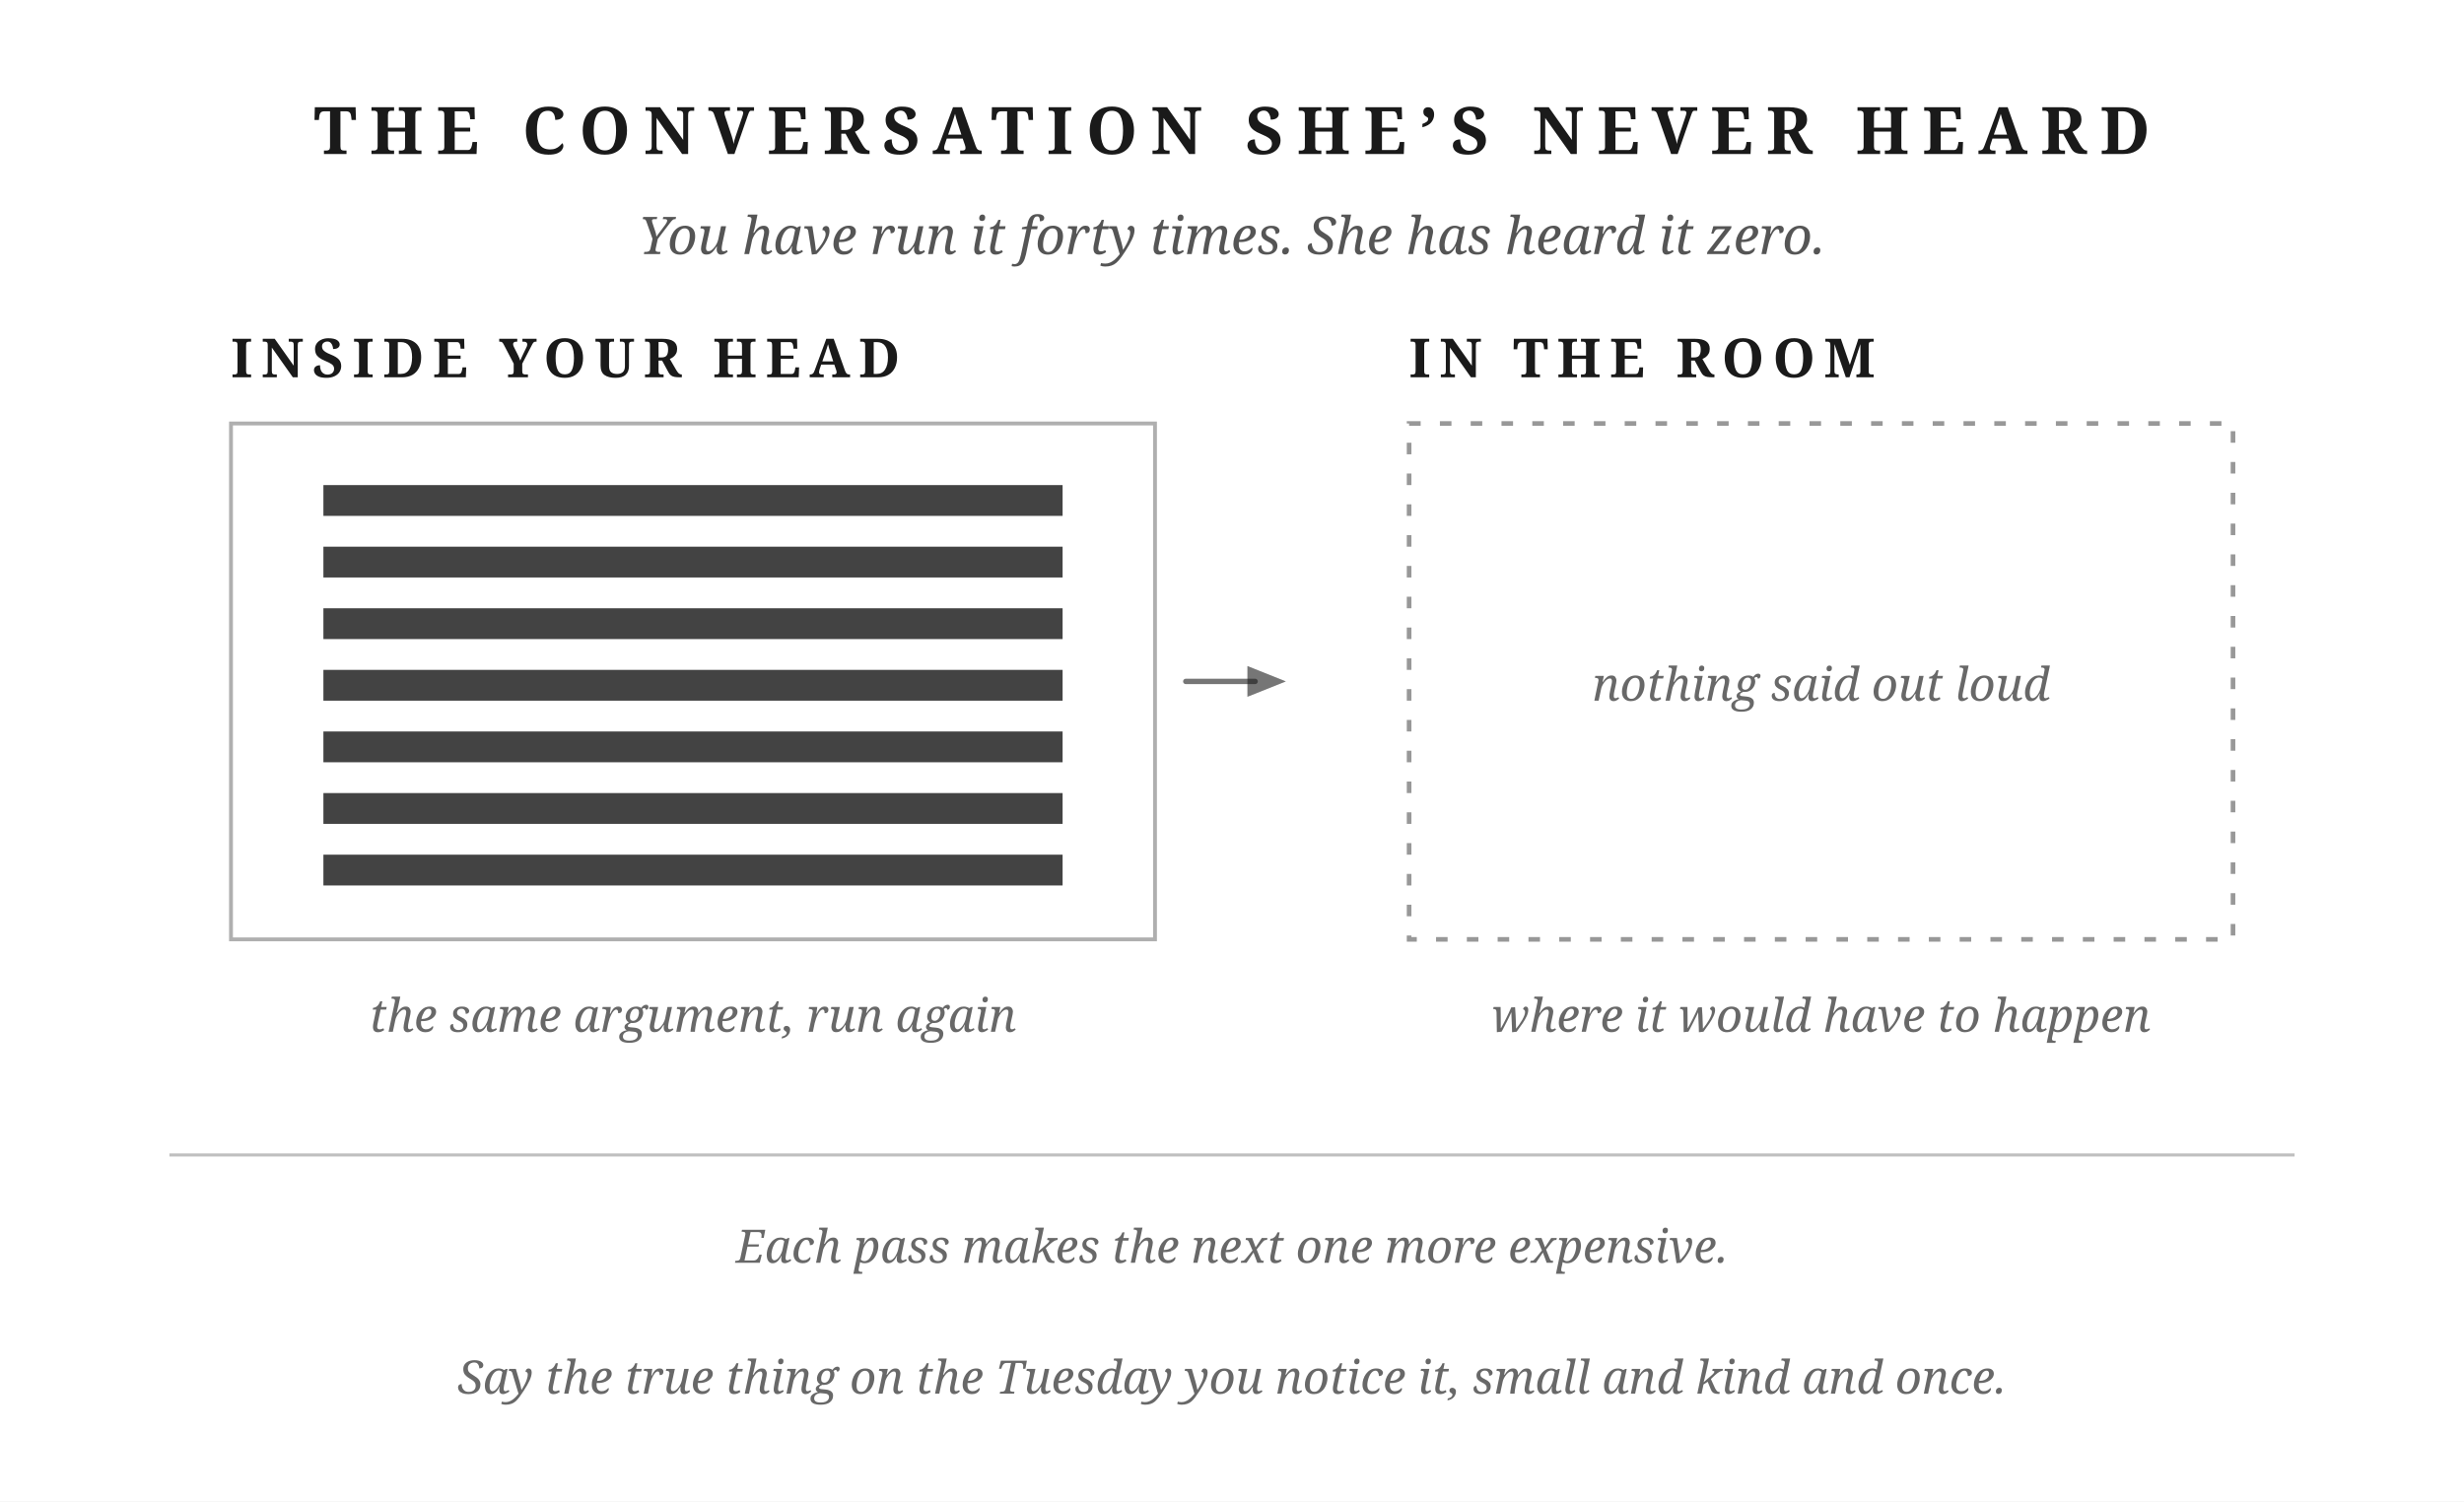
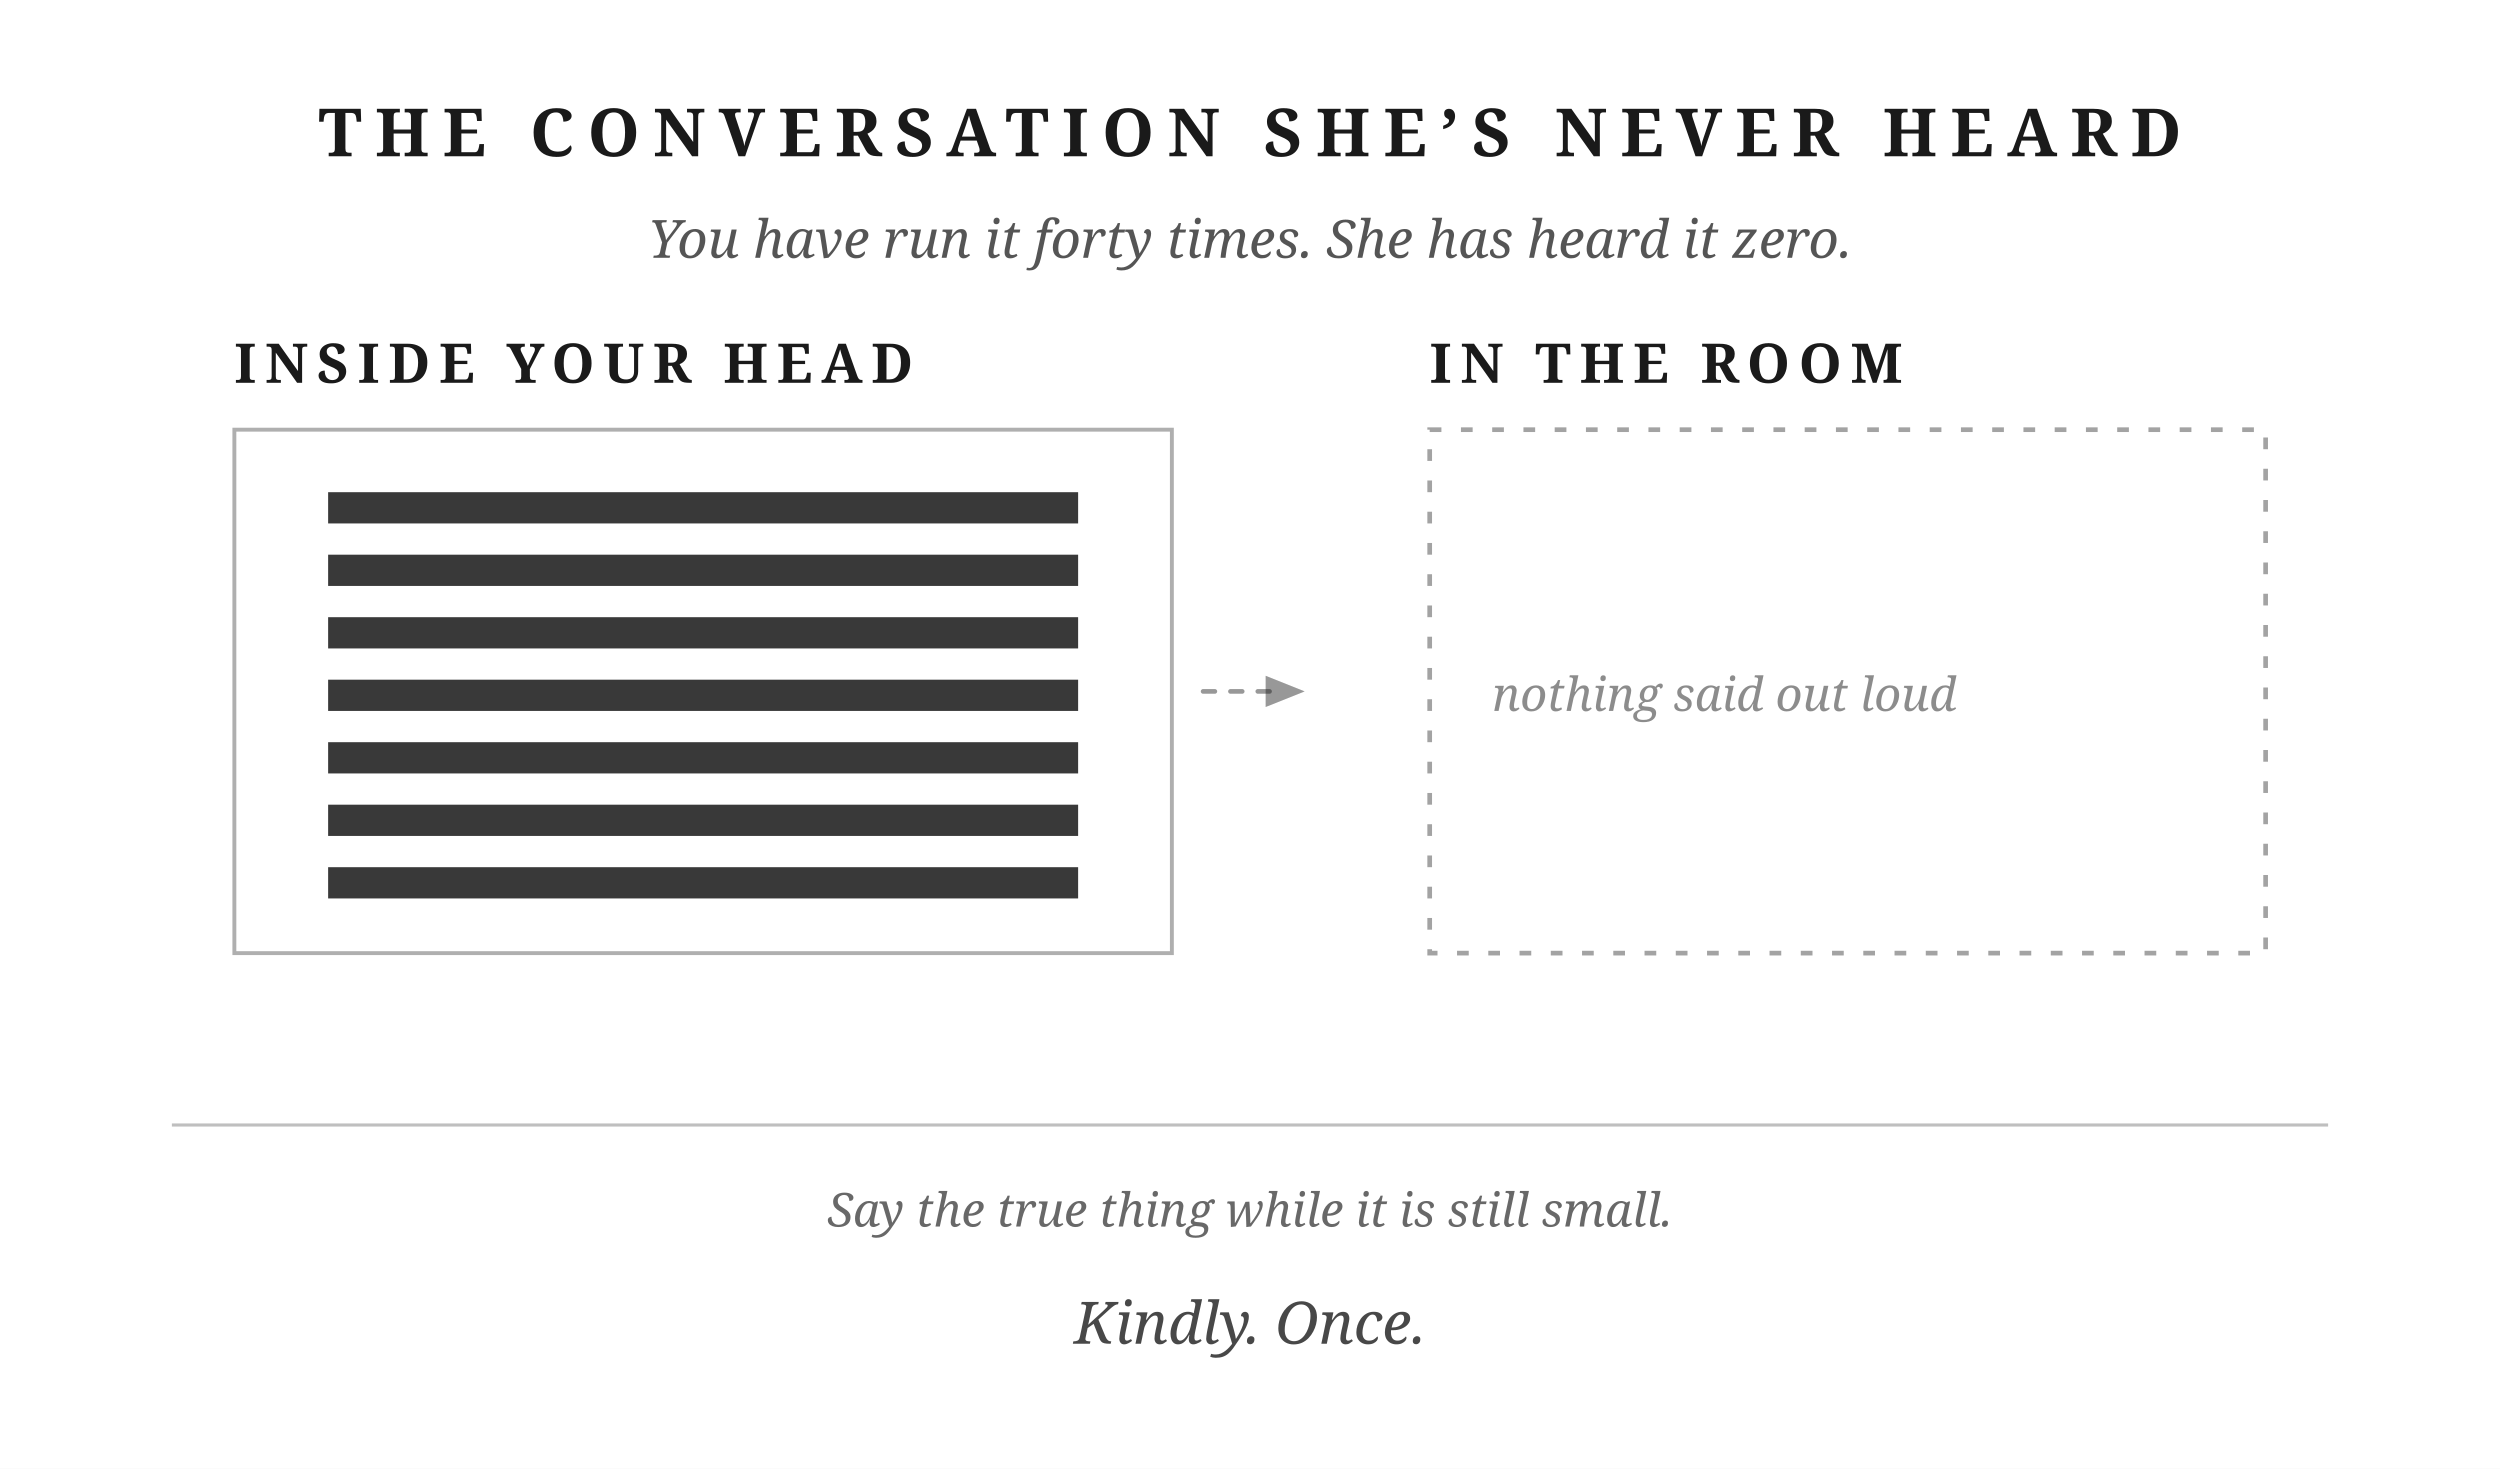
- <svg xmlns="http://www.w3.org/2000/svg" viewBox="0 0 640 390" style="color:#1a1a1a" role="img" aria-label="The Conversation She’s Never Heard">
+ <svg xmlns="http://www.w3.org/2000/svg" viewBox="0 0 640 376" style="color:#1a1a1a" role="img" aria-label="The Conversation She’s Never Heard">
  <style>
    .ttl{font:600 17px Georgia,serif;letter-spacing:.20em;text-anchor:middle}
    .sub{font:italic 13.5px Georgia,serif;text-anchor:middle;opacity:.74}
-     .lbl{font:600 14px Georgia,serif;letter-spacing:.16em}
-     .lblc{font:600 14px Georgia,serif;letter-spacing:.16em;text-anchor:middle}
-     .txt{font:13px Georgia,serif;opacity:.86}
+     .lbl{font:600 14px Georgia,serif;letter-spacing:.16em;text-anchor:start}
    .cap{font:italic 12px Georgia,serif;opacity:.66;text-anchor:middle}
-     .capl{font:italic 12px Georgia,serif;opacity:.66;text-anchor:start}
-     .src{font:11.5px Georgia,serif;opacity:.55;text-anchor:middle}
+     .capl{font:italic 12px Georgia,serif;opacity:.5;text-anchor:start}
+     .max{font:italic 15px Georgia,serif;opacity:.8;text-anchor:middle}
    .rule{stroke:currentColor;stroke-width:.8;opacity:.28}
-     .ln{stroke:currentColor;stroke-width:1.4}
  </style>
-   <rect x="0" y="0" width="640" height="390" fill="#ffffff" />
+   <rect x="0" y="0" width="640" height="376" fill="#ffffff" />
  <g fill="currentColor">
    <text class="ttl" x="320" y="40">THE CONVERSATION SHE’S NEVER HEARD</text>
    <text class="sub" x="320" y="66">You have run it forty times. She has heard it zero.</text>
  </g>
  <g fill="currentColor">
    <text class="lbl" x="60" y="98">INSIDE YOUR HEAD</text>
    <text class="lbl" x="366" y="98">IN THE ROOM</text>
  </g>
  <g fill="none" stroke="currentColor" stroke-width="1" opacity=".35">
    <rect x="60" y="110" width="240" height="134" />
  </g>
-   <g fill="currentColor" opacity=".82">
+   <g fill="currentColor" opacity=".86">
    <rect x="84" y="126" width="192" height="8" />
    <rect x="84" y="142" width="192" height="8" />
    <rect x="84" y="158" width="192" height="8" />
    <rect x="84" y="174" width="192" height="8" />
    <rect x="84" y="190" width="192" height="8" />
    <rect x="84" y="206" width="192" height="8" />
    <rect x="84" y="222" width="192" height="8" />
  </g>
-   <g fill="none" stroke="currentColor" stroke-width="1.2" stroke-dasharray="3 5" opacity=".45">
+   <g fill="none" stroke="currentColor" stroke-width="1.2" stroke-dasharray="3 5" opacity=".4">
    <rect x="366" y="110" width="214" height="134" />
  </g>
-   <g class="ln" fill="none" stroke-linecap="round" opacity=".6">
+   <g fill="none" stroke="currentColor" stroke-width="1.2" stroke-dasharray="3 4" opacity=".45" stroke-linecap="round">
    <path d="M308 177h18" />
  </g>
-   <g fill="currentColor" opacity=".6">
+   <g fill="currentColor" opacity=".45">
    <path d="M334 177l-10-4v8z" />
  </g>
  <g fill="currentColor">
-     <text class="cap" x="473" y="182">nothing said out loud</text>
-     <text class="cap" x="180" y="268">the same argument, run again</text>
-     <text class="cap" x="473" y="268">where it would have to happen</text>
+     <text class="capl" x="382" y="182">nothing said out loud</text>
  </g>
  <g class="rule" fill="none">
-     <path d="M44 300h552" />
+     <path d="M44 288h552" />
  </g>
  <g fill="currentColor">
-     <text class="cap" x="320" y="328">Each pass makes the next one more expensive.</text>
-     <text class="cap" x="320" y="362">Say the true thing on the Tuesday you notice it, small and kind and once.</text>
+     <text class="cap" x="320" y="314">Say the true thing while it is still small.</text>
+     <text class="max" x="320" y="344">Kindly. Once.</text>
  </g>
</svg>
